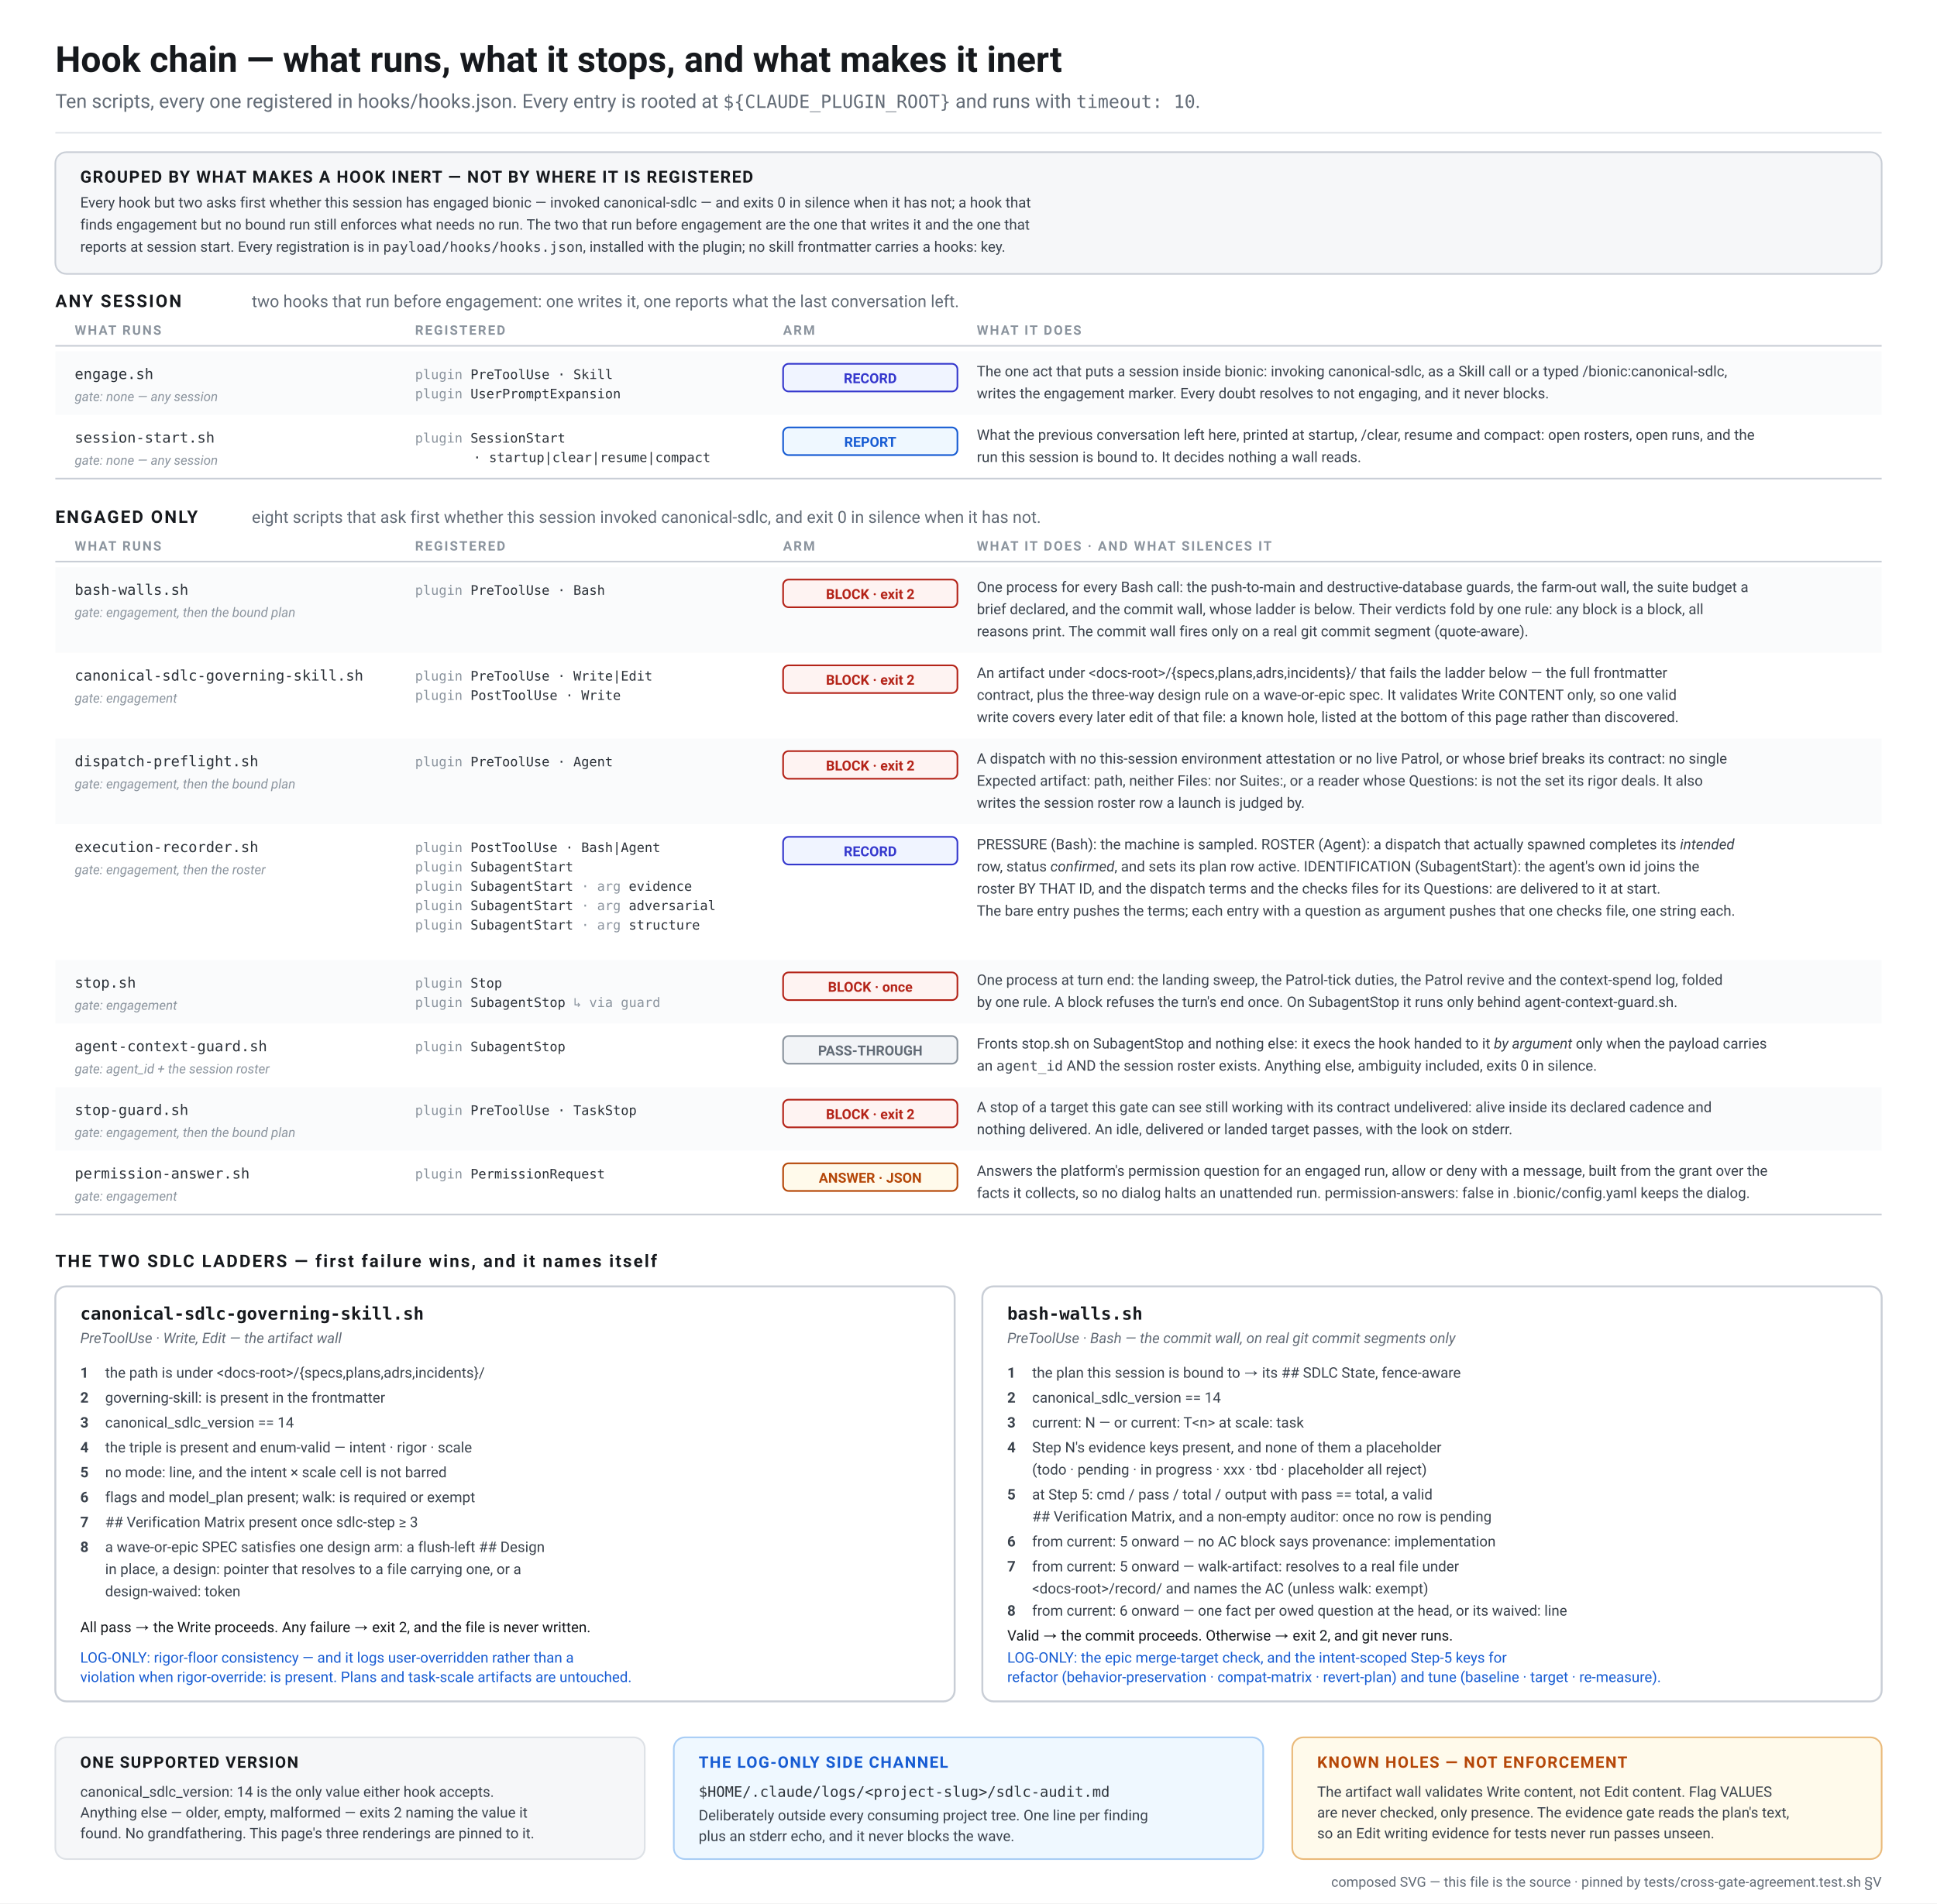
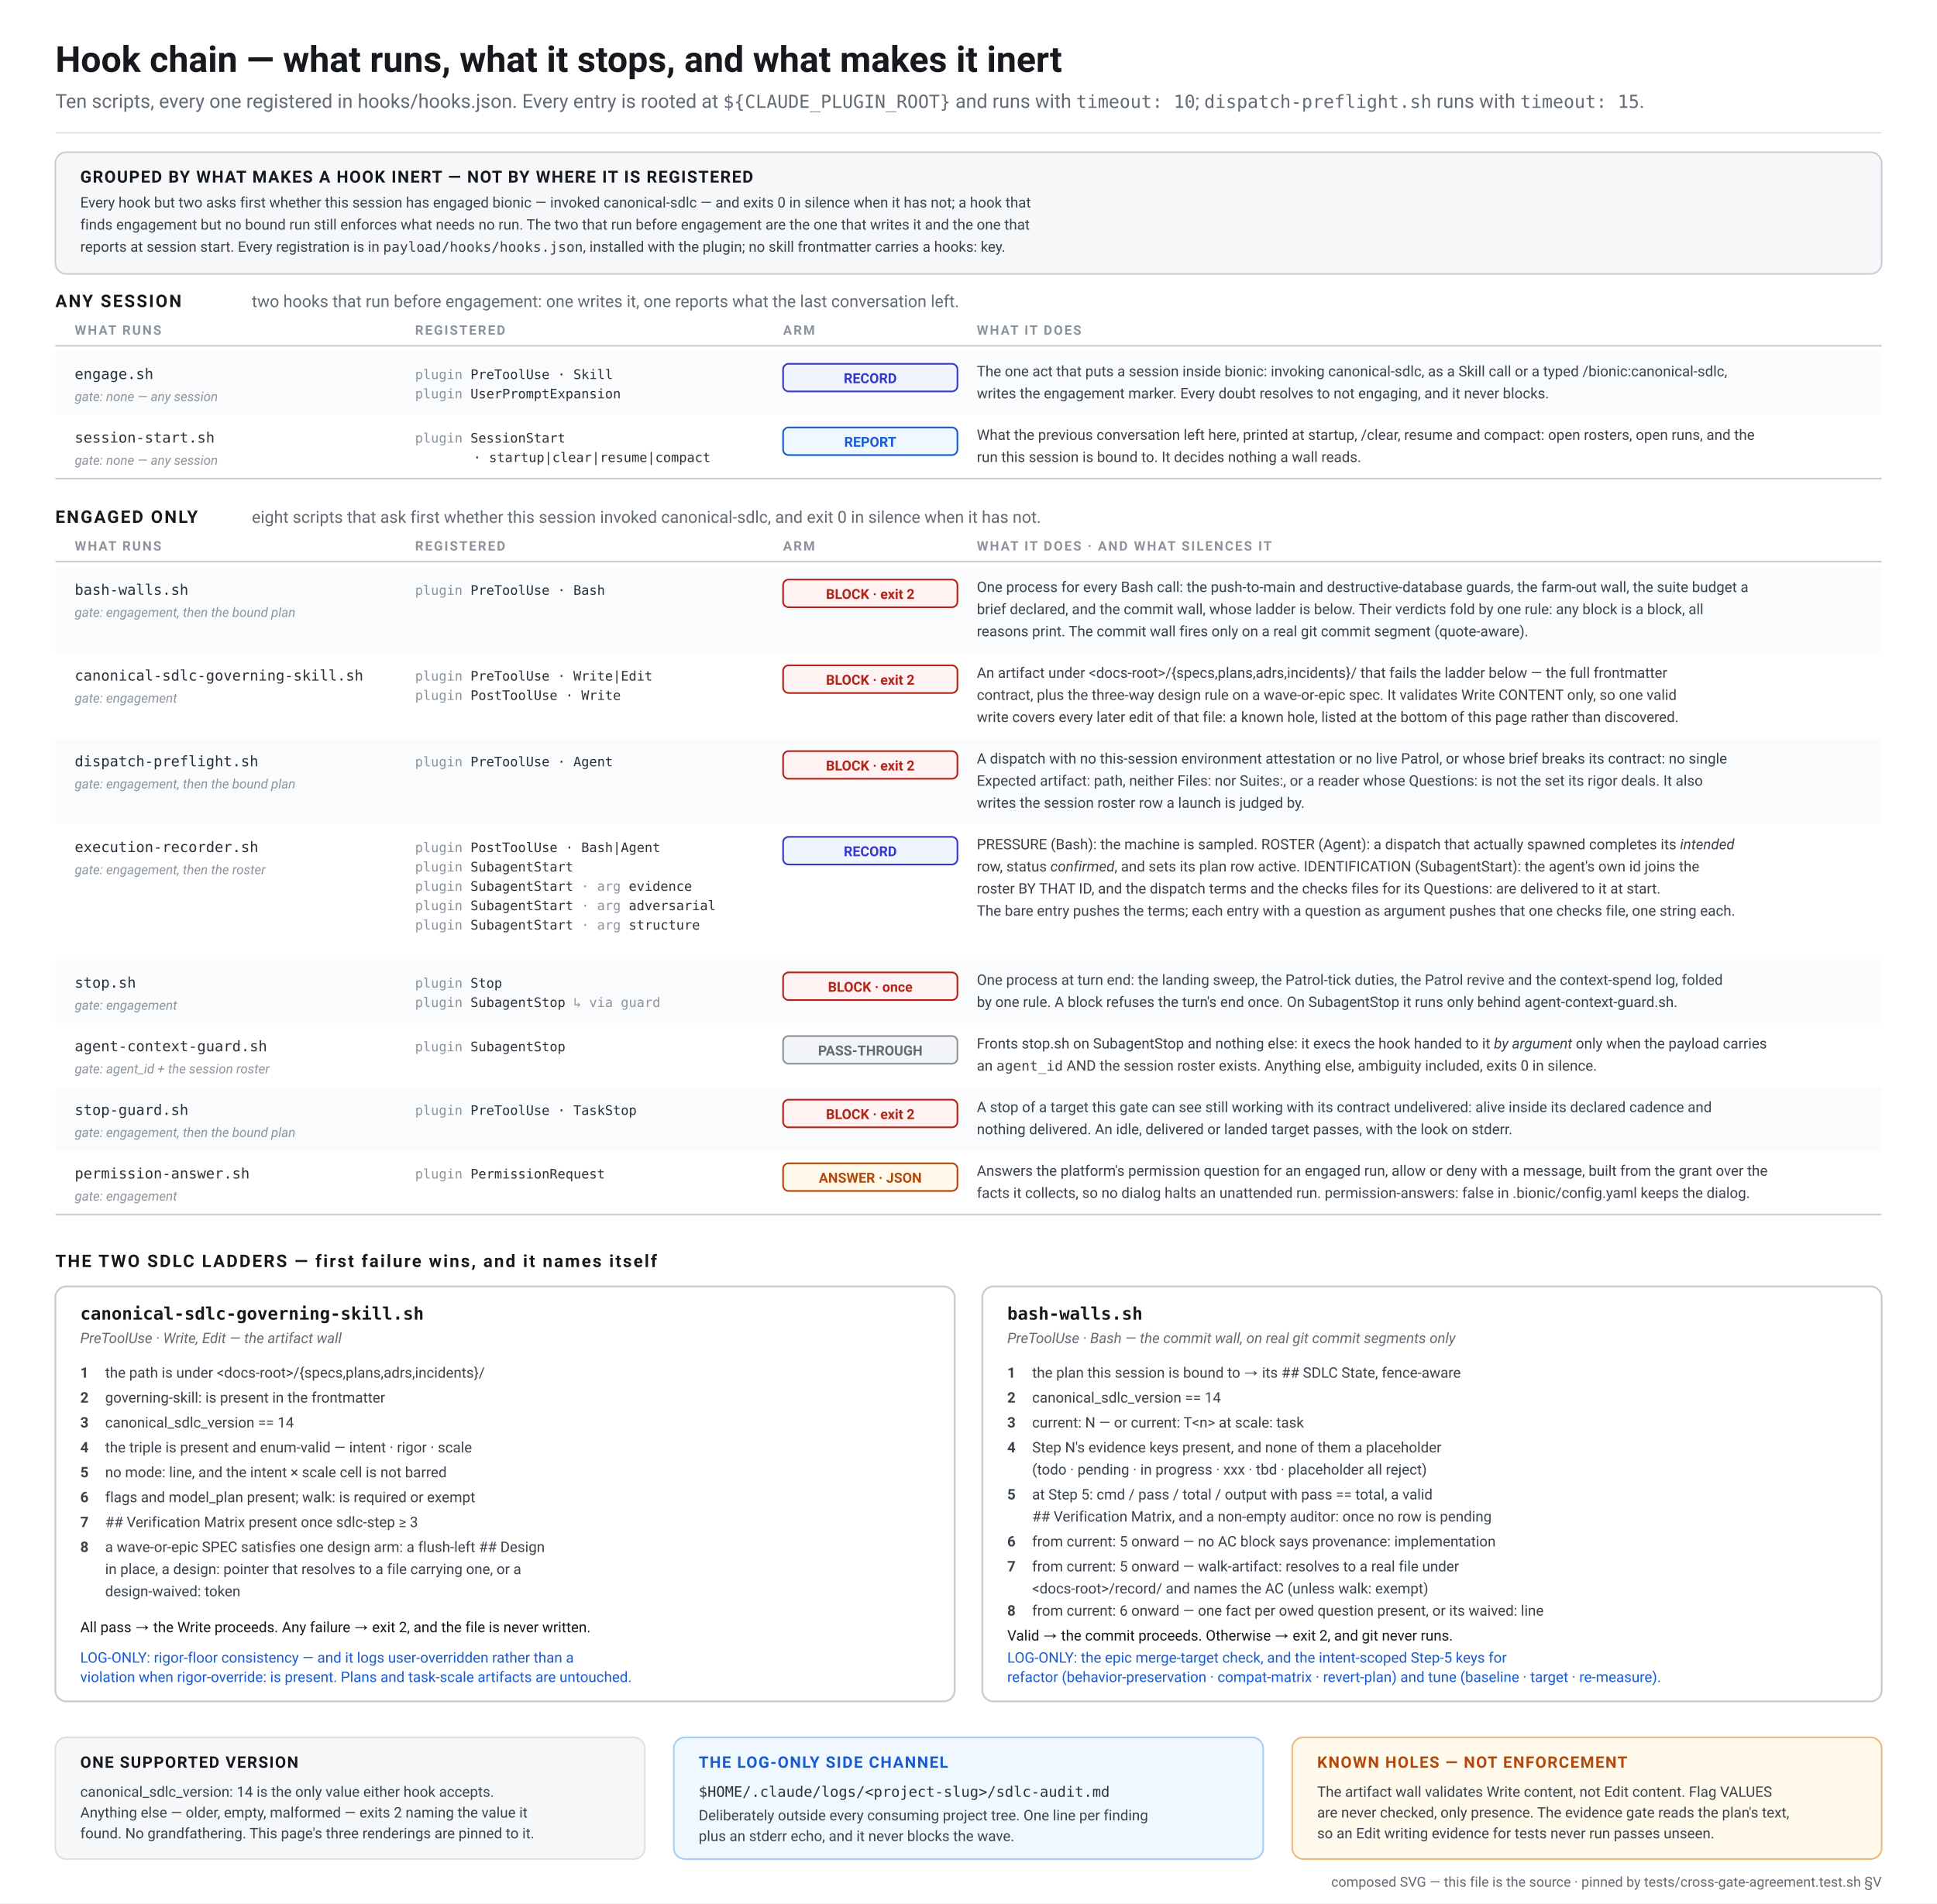
<svg xmlns="http://www.w3.org/2000/svg" width="1400" height="1376" viewBox="0 0 1400 1376" font-family="ui-sans-serif, -apple-system, BlinkMacSystemFont, 'Segoe UI', Roboto, Helvetica, Arial, sans-serif">
  <rect x="0" y="0" width="1400" height="1376" fill="#ffffff" />
  <text x="40" y="52" font-size="26" font-weight="700" fill="#16191d">Hook chain — what runs, what it stops, and what makes it inert</text>
-   <text x="40" y="78" font-size="14" fill="#626b76">Ten scripts, every one registered in hooks/hooks.json. Every entry is rooted at <tspan font-family="ui-monospace, SFMono-Regular, Menlo, Consolas, monospace" font-size="13">${CLAUDE_PLUGIN_ROOT}</tspan> and runs with <tspan font-family="ui-monospace, SFMono-Regular, Menlo, Consolas, monospace" font-size="13">timeout: 10</tspan>.</text>
+   <text x="40" y="78" font-size="14" fill="#626b76">Ten scripts, every one registered in hooks/hooks.json. Every entry is rooted at <tspan font-family="ui-monospace, SFMono-Regular, Menlo, Consolas, monospace" font-size="13">${CLAUDE_PLUGIN_ROOT}</tspan> and runs with <tspan font-family="ui-monospace, SFMono-Regular, Menlo, Consolas, monospace" font-size="13">timeout: 10</tspan>; <tspan font-family="ui-monospace, SFMono-Regular, Menlo, Consolas, monospace" font-size="13">dispatch-preflight.sh</tspan> runs with <tspan font-family="ui-monospace, SFMono-Regular, Menlo, Consolas, monospace" font-size="13">timeout: 15</tspan>.</text>
  <line x1="40" y1="96" x2="1360" y2="96" stroke="#dde1e6" stroke-width="1" />
  <rect x="40" y="110" width="1320" height="88" rx="8" fill="#f6f7f9" stroke="#c9ced6" stroke-width="1.2" />
  <text x="58" y="132" font-size="12" font-weight="700" letter-spacing="0.8" fill="#16191d">GROUPED BY WHAT MAKES A HOOK INERT — NOT BY WHERE IT IS REGISTERED</text>
  <text x="58" y="150" font-size="10.5" fill="#3a424c">Every hook but two asks first whether this session has engaged bionic — invoked canonical-sdlc — and exits 0 in silence when it has not; a hook that</text>
  <text x="58" y="166" font-size="10.5" fill="#3a424c">finds engagement but no bound run still enforces what needs no run. The two that run before engagement are the one that writes it and the one that</text>
  <text x="58" y="182" font-size="10.5" fill="#3a424c">reports at session start. Every registration is in <tspan font-family="ui-monospace, SFMono-Regular, Menlo, Consolas, monospace" font-size="10">payload/hooks/hooks.json</tspan>, installed with the plugin; no skill frontmatter carries a hooks: key.</text>
  <text x="40" y="222" font-size="12.5" font-weight="700" letter-spacing="1.2" fill="#16191d">ANY SESSION</text>
  <text x="182" y="222" font-size="12" fill="#626b76">two hooks that run before engagement: one writes it, one reports what the last conversation left.</text>
  <text x="54" y="242" font-size="9.5" font-weight="700" letter-spacing="1.1" fill="#8b949e">WHAT RUNS</text>
  <text x="300" y="242" font-size="9.5" font-weight="700" letter-spacing="1.1" fill="#8b949e">REGISTERED</text>
  <text x="566" y="242" font-size="9.5" font-weight="700" letter-spacing="1.1" fill="#8b949e">ARM</text>
  <text x="706" y="242" font-size="9.5" font-weight="700" letter-spacing="1.1" fill="#8b949e">WHAT IT DOES</text>
  <line x1="40" y1="250" x2="1360" y2="250" stroke="#c9ced6" stroke-width="1.2" />
  <rect x="40" y="254" width="1320" height="46" fill="#fafbfc" />
  <text x="54" y="274" font-size="10.5" font-family="ui-monospace, SFMono-Regular, Menlo, Consolas, monospace" fill="#2b3138">engage.sh</text>
  <text x="54" y="290" font-size="9.5" font-style="italic" fill="#8b949e">gate: none — any session</text>
  <text class="hook-entry" data-event="PreToolUse" data-matcher="Skill" data-guard="" data-hook="engage.sh" x="300" y="274" font-size="9.5" font-family="ui-monospace, SFMono-Regular, Menlo, Consolas, monospace" fill="#2b3138">
    <tspan fill="#8b949e">plugin</tspan> PreToolUse · Skill</text>
  <text class="hook-entry" data-event="UserPromptExpansion" data-matcher="" data-guard="" data-hook="engage.sh" x="300" y="288" font-size="9.5" font-family="ui-monospace, SFMono-Regular, Menlo, Consolas, monospace" fill="#2b3138">
    <tspan fill="#8b949e">plugin</tspan> UserPromptExpansion</text>
  <rect x="566" y="263" width="126" height="20" rx="4" fill="#f0f4ff" stroke="#3538cd" stroke-width="1.2" />
  <text x="629" y="277" font-size="10" font-weight="600" fill="#3538cd" text-anchor="middle">RECORD</text>
  <text x="706" y="272" font-size="10.5" fill="#3a424c">The one act that puts a session inside bionic: invoking canonical-sdlc, as a Skill call or a typed /bionic:canonical-sdlc,</text>
  <text x="706" y="288" font-size="10.5" fill="#3a424c">writes the engagement marker. Every doubt resolves to not engaging, and it never blocks.</text>
  <rect x="40" y="300" width="1320" height="46" fill="#ffffff" />
  <text x="54" y="320" font-size="10.5" font-family="ui-monospace, SFMono-Regular, Menlo, Consolas, monospace" fill="#2b3138">session-start.sh</text>
  <text x="54" y="336" font-size="9.5" font-style="italic" fill="#8b949e">gate: none — any session</text>
  <text class="hook-entry" data-event="SessionStart" data-matcher="startup|clear|resume|compact" data-guard="" data-hook="session-start.sh" x="300" y="320" font-size="9.5" font-family="ui-monospace, SFMono-Regular, Menlo, Consolas, monospace" fill="#2b3138">
    <tspan fill="#8b949e">plugin</tspan> SessionStart</text>
  <text x="342" y="334" font-size="9.5" font-family="ui-monospace, SFMono-Regular, Menlo, Consolas, monospace" fill="#2b3138">· startup|clear|resume|compact</text>
  <rect x="566" y="309" width="126" height="20" rx="4" fill="#eff8ff" stroke="#175cd3" stroke-width="1.2" />
  <text x="629" y="323" font-size="10" font-weight="600" fill="#175cd3" text-anchor="middle">REPORT</text>
  <text x="706" y="318" font-size="10.5" fill="#3a424c">What the previous conversation left here, printed at startup, /clear, resume and compact: open rosters, open runs, and the</text>
  <text x="706" y="334" font-size="10.5" fill="#3a424c">run this session is bound to. It decides nothing a wall reads.</text>
  <line x1="40" y1="346" x2="1360" y2="346" stroke="#c9ced6" stroke-width="1.2" />
  <text x="40" y="378" font-size="12.5" font-weight="700" letter-spacing="1.2" fill="#16191d">ENGAGED ONLY</text>
  <text x="182" y="378" font-size="12" fill="#626b76">eight scripts that ask first whether this session invoked canonical-sdlc, and exit 0 in silence when it has not.</text>
  <text x="54" y="398" font-size="9.5" font-weight="700" letter-spacing="1.1" fill="#8b949e">WHAT RUNS</text>
  <text x="300" y="398" font-size="9.5" font-weight="700" letter-spacing="1.1" fill="#8b949e">REGISTERED</text>
  <text x="566" y="398" font-size="9.5" font-weight="700" letter-spacing="1.1" fill="#8b949e">ARM</text>
  <text x="706" y="398" font-size="9.5" font-weight="700" letter-spacing="1.1" fill="#8b949e">WHAT IT DOES · AND WHAT SILENCES IT</text>
  <line x1="40" y1="406" x2="1360" y2="406" stroke="#c9ced6" stroke-width="1.2" />
  <rect x="40" y="410" width="1320" height="62" fill="#fafbfc" />
  <text x="54" y="430" font-size="10.5" font-family="ui-monospace, SFMono-Regular, Menlo, Consolas, monospace" fill="#2b3138">bash-walls.sh</text>
  <text x="54" y="446" font-size="9.5" font-style="italic" fill="#8b949e">gate: engagement, then the bound plan</text>
  <text class="hook-entry" data-event="PreToolUse" data-matcher="Bash" data-guard="" data-hook="bash-walls.sh" x="300" y="430" font-size="9.5" font-family="ui-monospace, SFMono-Regular, Menlo, Consolas, monospace" fill="#2b3138">
    <tspan fill="#8b949e">plugin</tspan> PreToolUse · Bash</text>
  <rect x="566" y="419" width="126" height="20" rx="4" fill="#fef3f2" stroke="#b42318" stroke-width="1.2" />
  <text x="629" y="433" font-size="10" font-weight="600" fill="#b42318" text-anchor="middle">BLOCK · exit 2</text>
  <text x="706" y="428" font-size="10.5" fill="#3a424c">One process for every Bash call: the push-to-main and destructive-database guards, the farm-out wall, the suite budget a</text>
  <text x="706" y="444" font-size="10.5" fill="#3a424c">brief declared, and the commit wall, whose ladder is below. Their verdicts fold by one rule: any block is a block, all</text>
  <text x="706" y="460" font-size="10.5" fill="#3a424c">reasons print. The commit wall fires only on a real git commit segment (quote-aware).</text>
  <rect x="40" y="472" width="1320" height="62" fill="#ffffff" />
  <text x="54" y="492" font-size="10.5" font-family="ui-monospace, SFMono-Regular, Menlo, Consolas, monospace" fill="#2b3138">canonical-sdlc-governing-skill.sh</text>
  <text x="54" y="508" font-size="9.5" font-style="italic" fill="#8b949e">gate: engagement</text>
  <text class="hook-entry" data-event="PreToolUse" data-matcher="Write|Edit" data-guard="" data-hook="canonical-sdlc-governing-skill.sh" x="300" y="492" font-size="9.5" font-family="ui-monospace, SFMono-Regular, Menlo, Consolas, monospace" fill="#2b3138">
    <tspan fill="#8b949e">plugin</tspan> PreToolUse · Write|Edit</text>
  <text class="hook-entry" data-event="PostToolUse" data-matcher="Write" data-guard="" data-hook="canonical-sdlc-governing-skill.sh" x="300" y="506" font-size="9.5" font-family="ui-monospace, SFMono-Regular, Menlo, Consolas, monospace" fill="#2b3138">
    <tspan fill="#8b949e">plugin</tspan> PostToolUse · Write</text>
  <rect x="566" y="481" width="126" height="20" rx="4" fill="#fef3f2" stroke="#b42318" stroke-width="1.2" />
  <text x="629" y="495" font-size="10" font-weight="600" fill="#b42318" text-anchor="middle">BLOCK · exit 2</text>
  <text x="706" y="490" font-size="10.5" fill="#3a424c">An artifact under &lt;docs-root&gt;/{specs,plans,adrs,incidents}/ that fails the ladder below — the full frontmatter</text>
  <text x="706" y="506" font-size="10.5" fill="#3a424c">contract, plus the three-way design rule on a wave-or-epic spec. It validates Write CONTENT only, so one valid</text>
  <text x="706" y="522" font-size="10.5" fill="#3a424c">write covers every later edit of that file: a known hole, listed at the bottom of this page rather than discovered.</text>
  <rect x="40" y="534" width="1320" height="62" fill="#fafbfc" />
  <text x="54" y="554" font-size="10.5" font-family="ui-monospace, SFMono-Regular, Menlo, Consolas, monospace" fill="#2b3138">dispatch-preflight.sh</text>
  <text x="54" y="570" font-size="9.5" font-style="italic" fill="#8b949e">gate: engagement, then the bound plan</text>
  <text class="hook-entry" data-event="PreToolUse" data-matcher="Agent" data-guard="" data-hook="dispatch-preflight.sh" x="300" y="554" font-size="9.5" font-family="ui-monospace, SFMono-Regular, Menlo, Consolas, monospace" fill="#2b3138">
    <tspan fill="#8b949e">plugin</tspan> PreToolUse · Agent</text>
  <rect x="566" y="543" width="126" height="20" rx="4" fill="#fef3f2" stroke="#b42318" stroke-width="1.2" />
  <text x="629" y="557" font-size="10" font-weight="600" fill="#b42318" text-anchor="middle">BLOCK · exit 2</text>
  <text x="706" y="552" font-size="10.5" fill="#3a424c">A dispatch with no this-session environment attestation or no live Patrol, or whose brief breaks its contract: no single</text>
  <text x="706" y="568" font-size="10.5" fill="#3a424c">Expected artifact: path, neither Files: nor Suites:, or a reader whose Questions: is not the set its rigor deals. It also</text>
  <text x="706" y="584" font-size="10.5" fill="#3a424c">writes the session roster row a launch is judged by.</text>
  <rect x="40" y="596" width="1320" height="98" fill="#ffffff" />
  <text x="54" y="616" font-size="10.5" font-family="ui-monospace, SFMono-Regular, Menlo, Consolas, monospace" fill="#2b3138">execution-recorder.sh</text>
  <text x="54" y="632" font-size="9.5" font-style="italic" fill="#8b949e">gate: engagement, then the roster</text>
  <text class="hook-entry" data-event="PostToolUse" data-matcher="Bash|Agent" data-guard="" data-hook="execution-recorder.sh" x="300" y="616" font-size="9.5" font-family="ui-monospace, SFMono-Regular, Menlo, Consolas, monospace" fill="#2b3138">
    <tspan fill="#8b949e">plugin</tspan> PostToolUse · Bash|Agent</text>
  <text class="hook-entry" data-event="SubagentStart" data-matcher="" data-guard="" data-hook="execution-recorder.sh" x="300" y="630" font-size="9.5" font-family="ui-monospace, SFMono-Regular, Menlo, Consolas, monospace" fill="#2b3138">
    <tspan fill="#8b949e">plugin</tspan> SubagentStart</text>
  <text class="hook-entry" data-event="SubagentStart" data-matcher="" data-guard="" data-hook="execution-recorder.sh" data-arg="evidence" x="300" y="644" font-size="9.5" font-family="ui-monospace, SFMono-Regular, Menlo, Consolas, monospace" fill="#2b3138">
    <tspan fill="#8b949e">plugin</tspan> SubagentStart <tspan fill="#8b949e">· arg</tspan> evidence</text>
  <text class="hook-entry" data-event="SubagentStart" data-matcher="" data-guard="" data-hook="execution-recorder.sh" data-arg="adversarial" x="300" y="658" font-size="9.5" font-family="ui-monospace, SFMono-Regular, Menlo, Consolas, monospace" fill="#2b3138">
    <tspan fill="#8b949e">plugin</tspan> SubagentStart <tspan fill="#8b949e">· arg</tspan> adversarial</text>
  <text class="hook-entry" data-event="SubagentStart" data-matcher="" data-guard="" data-hook="execution-recorder.sh" data-arg="structure" x="300" y="672" font-size="9.5" font-family="ui-monospace, SFMono-Regular, Menlo, Consolas, monospace" fill="#2b3138">
    <tspan fill="#8b949e">plugin</tspan> SubagentStart <tspan fill="#8b949e">· arg</tspan> structure</text>
  <rect x="566" y="605" width="126" height="20" rx="4" fill="#f0f4ff" stroke="#3538cd" stroke-width="1.2" />
  <text x="629" y="619" font-size="10" font-weight="600" fill="#3538cd" text-anchor="middle">RECORD</text>
  <text x="706" y="614" font-size="10.5" fill="#3a424c">PRESSURE (Bash): the machine is sampled. ROSTER (Agent): a dispatch that actually spawned completes its <tspan font-style="italic">intended</tspan>
  </text>
  <text x="706" y="630" font-size="10.5" fill="#3a424c">row, status <tspan font-style="italic">confirmed</tspan>, and sets its plan row active. IDENTIFICATION (SubagentStart): the agent's own id joins the</text>
  <text x="706" y="646" font-size="10.5" fill="#3a424c">roster BY THAT ID, and the dispatch terms and the checks files for its Questions: are delivered to it at start.</text>
  <text x="706" y="662" font-size="10.5" fill="#3a424c">The bare entry pushes the terms; each entry with a question as argument pushes that one checks file, one string each.</text>
  <rect x="40" y="694" width="1320" height="46" fill="#fafbfc" />
  <text x="54" y="714" font-size="10.5" font-family="ui-monospace, SFMono-Regular, Menlo, Consolas, monospace" fill="#2b3138">stop.sh</text>
  <text x="54" y="730" font-size="9.5" font-style="italic" fill="#8b949e">gate: engagement</text>
  <text class="hook-entry" data-event="Stop" data-matcher="" data-guard="" data-hook="stop.sh" x="300" y="714" font-size="9.5" font-family="ui-monospace, SFMono-Regular, Menlo, Consolas, monospace" fill="#2b3138">
    <tspan fill="#8b949e">plugin</tspan> Stop</text>
  <text class="hook-entry" data-event="SubagentStop" data-matcher="" data-guard="agent-context-guard.sh" data-hook="stop.sh" x="300" y="728" font-size="9.5" font-family="ui-monospace, SFMono-Regular, Menlo, Consolas, monospace" fill="#2b3138">
    <tspan fill="#8b949e">plugin</tspan> SubagentStop <tspan fill="#8b949e">↳ via guard</tspan>
  </text>
  <rect x="566" y="703" width="126" height="20" rx="4" fill="#fef3f2" stroke="#b42318" stroke-width="1.2" />
  <text x="629" y="717" font-size="10" font-weight="600" fill="#b42318" text-anchor="middle">BLOCK · once</text>
  <text x="706" y="712" font-size="10.5" fill="#3a424c">One process at turn end: the landing sweep, the Patrol-tick duties, the Patrol revive and the context-spend log, folded</text>
  <text x="706" y="728" font-size="10.5" fill="#3a424c">by one rule. A block refuses the turn's end once. On SubagentStop it runs only behind agent-context-guard.sh.</text>
  <rect x="40" y="740" width="1320" height="46" fill="#ffffff" />
  <text x="54" y="760" font-size="10.5" font-family="ui-monospace, SFMono-Regular, Menlo, Consolas, monospace" fill="#2b3138">agent-context-guard.sh</text>
  <text x="54" y="776" font-size="9.5" font-style="italic" fill="#8b949e">gate: agent_id + the session roster</text>
  <text class="hook-entry" data-event="SubagentStop" data-matcher="" data-guard="" data-hook="agent-context-guard.sh" x="300" y="760" font-size="9.5" font-family="ui-monospace, SFMono-Regular, Menlo, Consolas, monospace" fill="#2b3138">
    <tspan fill="#8b949e">plugin</tspan> SubagentStop</text>
  <rect x="566" y="749" width="126" height="20" rx="4" fill="#f2f4f7" stroke="#8b949e" stroke-width="1.2" />
  <text x="629" y="763" font-size="10" font-weight="600" fill="#626b76" text-anchor="middle">PASS-THROUGH</text>
  <text x="706" y="758" font-size="10.5" fill="#3a424c">Fronts stop.sh on SubagentStop and nothing else: it execs the hook handed to it <tspan font-style="italic">by argument</tspan> only when the payload carries</text>
  <text x="706" y="774" font-size="10.5" fill="#3a424c">an <tspan font-family="ui-monospace, SFMono-Regular, Menlo, Consolas, monospace" font-size="10">agent_id</tspan> AND the session roster exists. Anything else, ambiguity included, exits 0 in silence.</text>
  <rect x="40" y="786" width="1320" height="46" fill="#fafbfc" />
  <text x="54" y="806" font-size="10.5" font-family="ui-monospace, SFMono-Regular, Menlo, Consolas, monospace" fill="#2b3138">stop-guard.sh</text>
  <text x="54" y="822" font-size="9.5" font-style="italic" fill="#8b949e">gate: engagement, then the bound plan</text>
  <text class="hook-entry" data-event="PreToolUse" data-matcher="TaskStop" data-guard="" data-hook="stop-guard.sh" x="300" y="806" font-size="9.5" font-family="ui-monospace, SFMono-Regular, Menlo, Consolas, monospace" fill="#2b3138">
    <tspan fill="#8b949e">plugin</tspan> PreToolUse · TaskStop</text>
  <rect x="566" y="795" width="126" height="20" rx="4" fill="#fef3f2" stroke="#b42318" stroke-width="1.2" />
  <text x="629" y="809" font-size="10" font-weight="600" fill="#b42318" text-anchor="middle">BLOCK · exit 2</text>
  <text x="706" y="804" font-size="10.5" fill="#3a424c">A stop of a target this gate can see still working with its contract undelivered: alive inside its declared cadence and</text>
  <text x="706" y="820" font-size="10.5" fill="#3a424c">nothing delivered. An idle, delivered or landed target passes, with the look on stderr.</text>
  <rect x="40" y="832" width="1320" height="46" fill="#ffffff" />
  <text x="54" y="852" font-size="10.5" font-family="ui-monospace, SFMono-Regular, Menlo, Consolas, monospace" fill="#2b3138">permission-answer.sh</text>
  <text x="54" y="868" font-size="9.5" font-style="italic" fill="#8b949e">gate: engagement</text>
  <text class="hook-entry" data-event="PermissionRequest" data-matcher="" data-guard="" data-hook="permission-answer.sh" x="300" y="852" font-size="9.5" font-family="ui-monospace, SFMono-Regular, Menlo, Consolas, monospace" fill="#2b3138">
    <tspan fill="#8b949e">plugin</tspan> PermissionRequest</text>
  <rect x="566" y="841" width="126" height="20" rx="4" fill="#fffaeb" stroke="#b54708" stroke-width="1.2" />
  <text x="629" y="855" font-size="10" font-weight="600" fill="#b54708" text-anchor="middle">ANSWER · JSON</text>
  <text x="706" y="850" font-size="10.5" fill="#3a424c">Answers the platform's permission question for an engaged run, allow or deny with a message, built from the grant over the</text>
  <text x="706" y="866" font-size="10.5" fill="#3a424c">facts it collects, so no dialog halts an unattended run. permission-answers: false in .bionic/config.yaml keeps the dialog.</text>
  <line x1="40" y1="878" x2="1360" y2="878" stroke="#c9ced6" stroke-width="1.2" />
  <text x="40" y="916" font-size="12.5" font-weight="700" letter-spacing="1.2" fill="#16191d">THE TWO SDLC LADDERS — first failure wins, and it names itself</text>
  <rect x="40" y="930" width="650" height="300" rx="8" fill="#ffffff" stroke="#c9ced6" stroke-width="1.4" />
  <text x="58" y="954" font-size="12.5" font-weight="700" font-family="ui-monospace, SFMono-Regular, Menlo, Consolas, monospace" fill="#16191d">canonical-sdlc-governing-skill.sh</text>
  <text x="58" y="971" font-size="10.5" font-style="italic" fill="#626b76">PreToolUse · Write, Edit — the artifact wall</text>
  <text x="58" y="996" font-size="10.5" font-weight="700" fill="#3a424c">1</text>
  <text x="76" y="996" font-size="10.5" fill="#3a424c">the path is under &lt;docs-root&gt;/{specs,plans,adrs,incidents}/</text>
  <text x="58" y="1014" font-size="10.5" font-weight="700" fill="#3a424c">2</text>
  <text x="76" y="1014" font-size="10.5" fill="#3a424c">governing-skill: is present in the frontmatter</text>
  <text x="58" y="1032" font-size="10.5" font-weight="700" fill="#3a424c">3</text>
  <text class="version-pin" data-pin="hook-chain-governing-ladder" x="76" y="1032" font-size="10.5" fill="#3a424c">canonical_sdlc_version == 14</text>
  <text x="58" y="1050" font-size="10.5" font-weight="700" fill="#3a424c">4</text>
  <text x="76" y="1050" font-size="10.5" fill="#3a424c">the triple is present and enum-valid — intent · rigor · scale</text>
  <text x="58" y="1068" font-size="10.5" font-weight="700" fill="#3a424c">5</text>
  <text x="76" y="1068" font-size="10.5" fill="#3a424c">no mode: line, and the intent × scale cell is not barred</text>
  <text x="58" y="1086" font-size="10.5" font-weight="700" fill="#3a424c">6</text>
  <text x="76" y="1086" font-size="10.5" fill="#3a424c">flags and model_plan present; walk: is required or exempt</text>
  <text x="58" y="1104" font-size="10.5" font-weight="700" fill="#3a424c">7</text>
  <text x="76" y="1104" font-size="10.5" fill="#3a424c">## Verification Matrix present once sdlc-step ≥ 3</text>
  <text x="58" y="1122" font-size="10.5" font-weight="700" fill="#3a424c">8</text>
  <text x="76" y="1122" font-size="10.5" fill="#3a424c">a wave-or-epic SPEC satisfies one design arm: a flush-left ## Design</text>
  <text x="76" y="1138" font-size="10.5" fill="#3a424c">in place, a design: pointer that resolves to a file carrying one, or a</text>
  <text x="76" y="1154" font-size="10.5" fill="#3a424c">design-waived: token</text>
  <text x="58" y="1180" font-size="10.5" fill="#16191d">All pass → the Write proceeds. Any failure → exit 2, and the file is never written.</text>
  <text x="58" y="1202" font-size="10.5" fill="#175cd3">LOG-ONLY: rigor-floor consistency — and it logs user-overridden rather than a</text>
  <text x="58" y="1216" font-size="10.5" fill="#175cd3">violation when rigor-override: is present. Plans and task-scale artifacts are untouched.</text>
  <rect x="710" y="930" width="650" height="300" rx="8" fill="#ffffff" stroke="#c9ced6" stroke-width="1.4" />
  <text x="728" y="954" font-size="12.5" font-weight="700" font-family="ui-monospace, SFMono-Regular, Menlo, Consolas, monospace" fill="#16191d">bash-walls.sh</text>
  <text x="728" y="971" font-size="10.5" font-style="italic" fill="#626b76">PreToolUse · Bash — the commit wall, on real git commit segments only</text>
  <text x="728" y="996" font-size="10.5" font-weight="700" fill="#3a424c">1</text>
  <text x="746" y="996" font-size="10.5" fill="#3a424c">the plan this session is bound to → its ## SDLC State, fence-aware</text>
  <text x="728" y="1014" font-size="10.5" font-weight="700" fill="#3a424c">2</text>
  <text class="version-pin" data-pin="hook-chain-evidence-ladder" x="746" y="1014" font-size="10.5" fill="#3a424c">canonical_sdlc_version == 14</text>
  <text x="728" y="1032" font-size="10.5" font-weight="700" fill="#3a424c">3</text>
  <text x="746" y="1032" font-size="10.5" fill="#3a424c">current: N — or current: T&lt;n&gt; at scale: task</text>
  <text x="728" y="1050" font-size="10.5" font-weight="700" fill="#3a424c">4</text>
  <text x="746" y="1050" font-size="10.5" fill="#3a424c">Step N's evidence keys present, and none of them a placeholder</text>
  <text x="746" y="1066" font-size="10.5" fill="#3a424c">(todo · pending · in progress · xxx · tbd · placeholder all reject)</text>
  <text x="728" y="1084" font-size="10.5" font-weight="700" fill="#3a424c">5</text>
  <text x="746" y="1084" font-size="10.5" fill="#3a424c">at Step 5: cmd / pass / total / output with pass == total, a valid</text>
  <text x="746" y="1100" font-size="10.5" fill="#3a424c">## Verification Matrix, and a non-empty auditor: once no row is pending</text>
  <text x="728" y="1118" font-size="10.5" font-weight="700" fill="#3a424c">6</text>
  <text x="746" y="1118" font-size="10.5" fill="#3a424c">from current: 5 onward — no AC block says provenance: implementation</text>
  <text x="728" y="1136" font-size="10.5" font-weight="700" fill="#3a424c">7</text>
  <text x="746" y="1136" font-size="10.5" fill="#3a424c">from current: 5 onward — walk-artifact: resolves to a real file under</text>
  <text x="746" y="1152" font-size="10.5" fill="#3a424c">&lt;docs-root&gt;/record/ and names the AC (unless walk: exempt)</text>
  <text x="728" y="1168" font-size="10.5" font-weight="700" fill="#3a424c">8</text>
-   <text x="746" y="1168" font-size="10.5" fill="#3a424c">from current: 6 onward — one fact per owed question at the head, or its waived: line</text>
+   <text x="746" y="1168" font-size="10.5" fill="#3a424c">from current: 6 onward — one fact per owed question present, or its waived: line</text>
  <text x="728" y="1186" font-size="10.5" fill="#16191d">Valid → the commit proceeds. Otherwise → exit 2, and git never runs.</text>
  <text x="728" y="1202" font-size="10.5" fill="#175cd3">LOG-ONLY: the epic merge-target check, and the intent-scoped Step-5 keys for</text>
  <text x="728" y="1216" font-size="10.5" fill="#175cd3">refactor (behavior-preservation · compat-matrix · revert-plan) and tune (baseline · target · re-measure).</text>
  <rect x="40" y="1256" width="426" height="88" rx="8" fill="#f6f7f9" stroke="#dde1e6" stroke-width="1.2" />
  <text x="58" y="1278" font-size="11.5" font-weight="700" letter-spacing="0.8" fill="#16191d">ONE SUPPORTED VERSION</text>
  <text class="version-pin" data-pin="hook-chain-version-callout" x="58" y="1299" font-size="10.5" fill="#3a424c">canonical_sdlc_version: 14 is the only value either hook accepts.</text>
  <text x="58" y="1314" font-size="10.5" fill="#3a424c">Anything else — older, empty, malformed — exits 2 naming the value it</text>
  <text x="58" y="1329" font-size="10.5" fill="#3a424c">found. No grandfathering. This page's three renderings are pinned to it.</text>
  <rect x="487" y="1256" width="426" height="88" rx="8" fill="#eff8ff" stroke="#a8cdf5" stroke-width="1.2" />
  <text x="505" y="1278" font-size="11.5" font-weight="700" letter-spacing="0.8" fill="#175cd3">THE LOG-ONLY SIDE CHANNEL</text>
  <text x="505" y="1299" font-size="10.5" font-family="ui-monospace, SFMono-Regular, Menlo, Consolas, monospace" fill="#2b3138">$HOME/.claude/logs/&lt;project-slug&gt;/sdlc-audit.md</text>
  <text x="505" y="1316" font-size="10.5" fill="#3a424c">Deliberately outside every consuming project tree. One line per finding</text>
  <text x="505" y="1331" font-size="10.5" fill="#3a424c">plus an stderr echo, and it never blocks the wave.</text>
  <rect x="934" y="1256" width="426" height="88" rx="8" fill="#fffaeb" stroke="#eaba7a" stroke-width="1.2" />
  <text x="952" y="1278" font-size="11.5" font-weight="700" letter-spacing="0.8" fill="#b54708">KNOWN HOLES — NOT ENFORCEMENT</text>
  <text x="952" y="1299" font-size="10.5" fill="#3a424c">The artifact wall validates Write content, not Edit content. Flag VALUES</text>
  <text x="952" y="1314" font-size="10.5" fill="#3a424c">are never checked, only presence. The evidence gate reads the plan's text,</text>
  <text x="952" y="1329" font-size="10.5" fill="#3a424c">so an Edit writing evidence for tests never run passes unseen.</text>
  <text x="1360" y="1364" font-size="10" text-anchor="end" fill="#626b76">composed SVG — this file is the source · pinned by tests/cross-gate-agreement.test.sh §V</text>
</svg>
